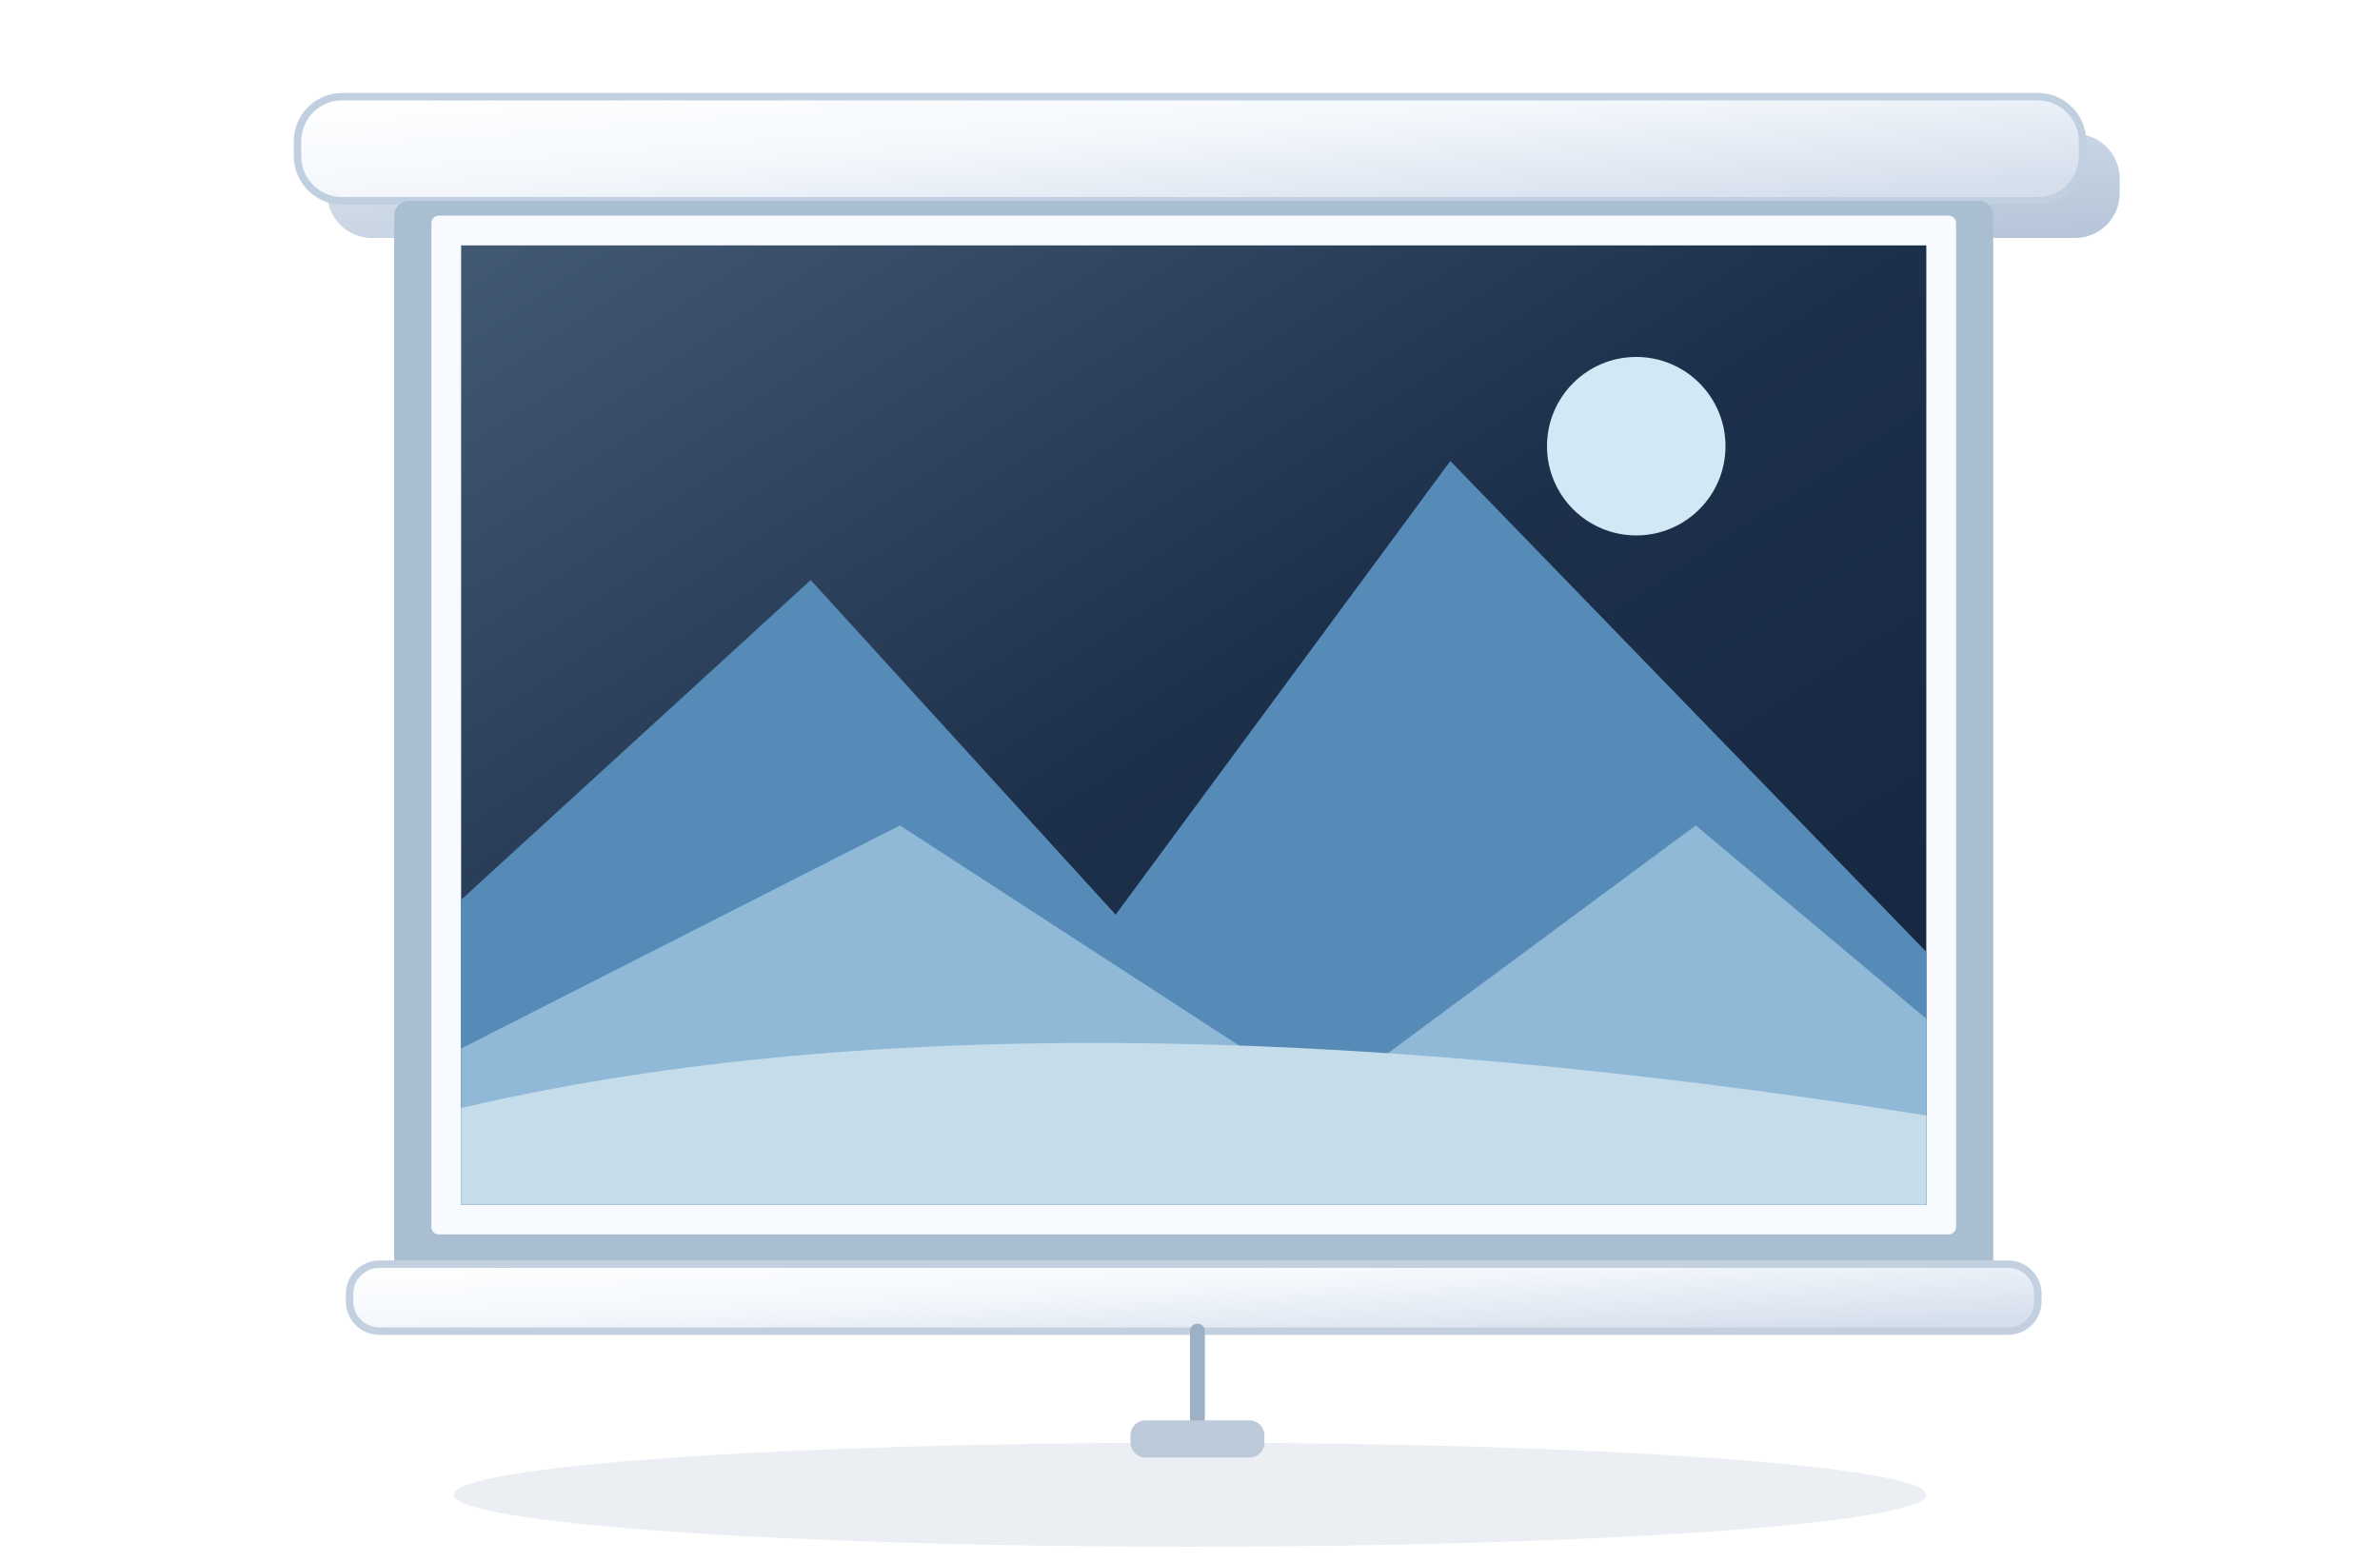
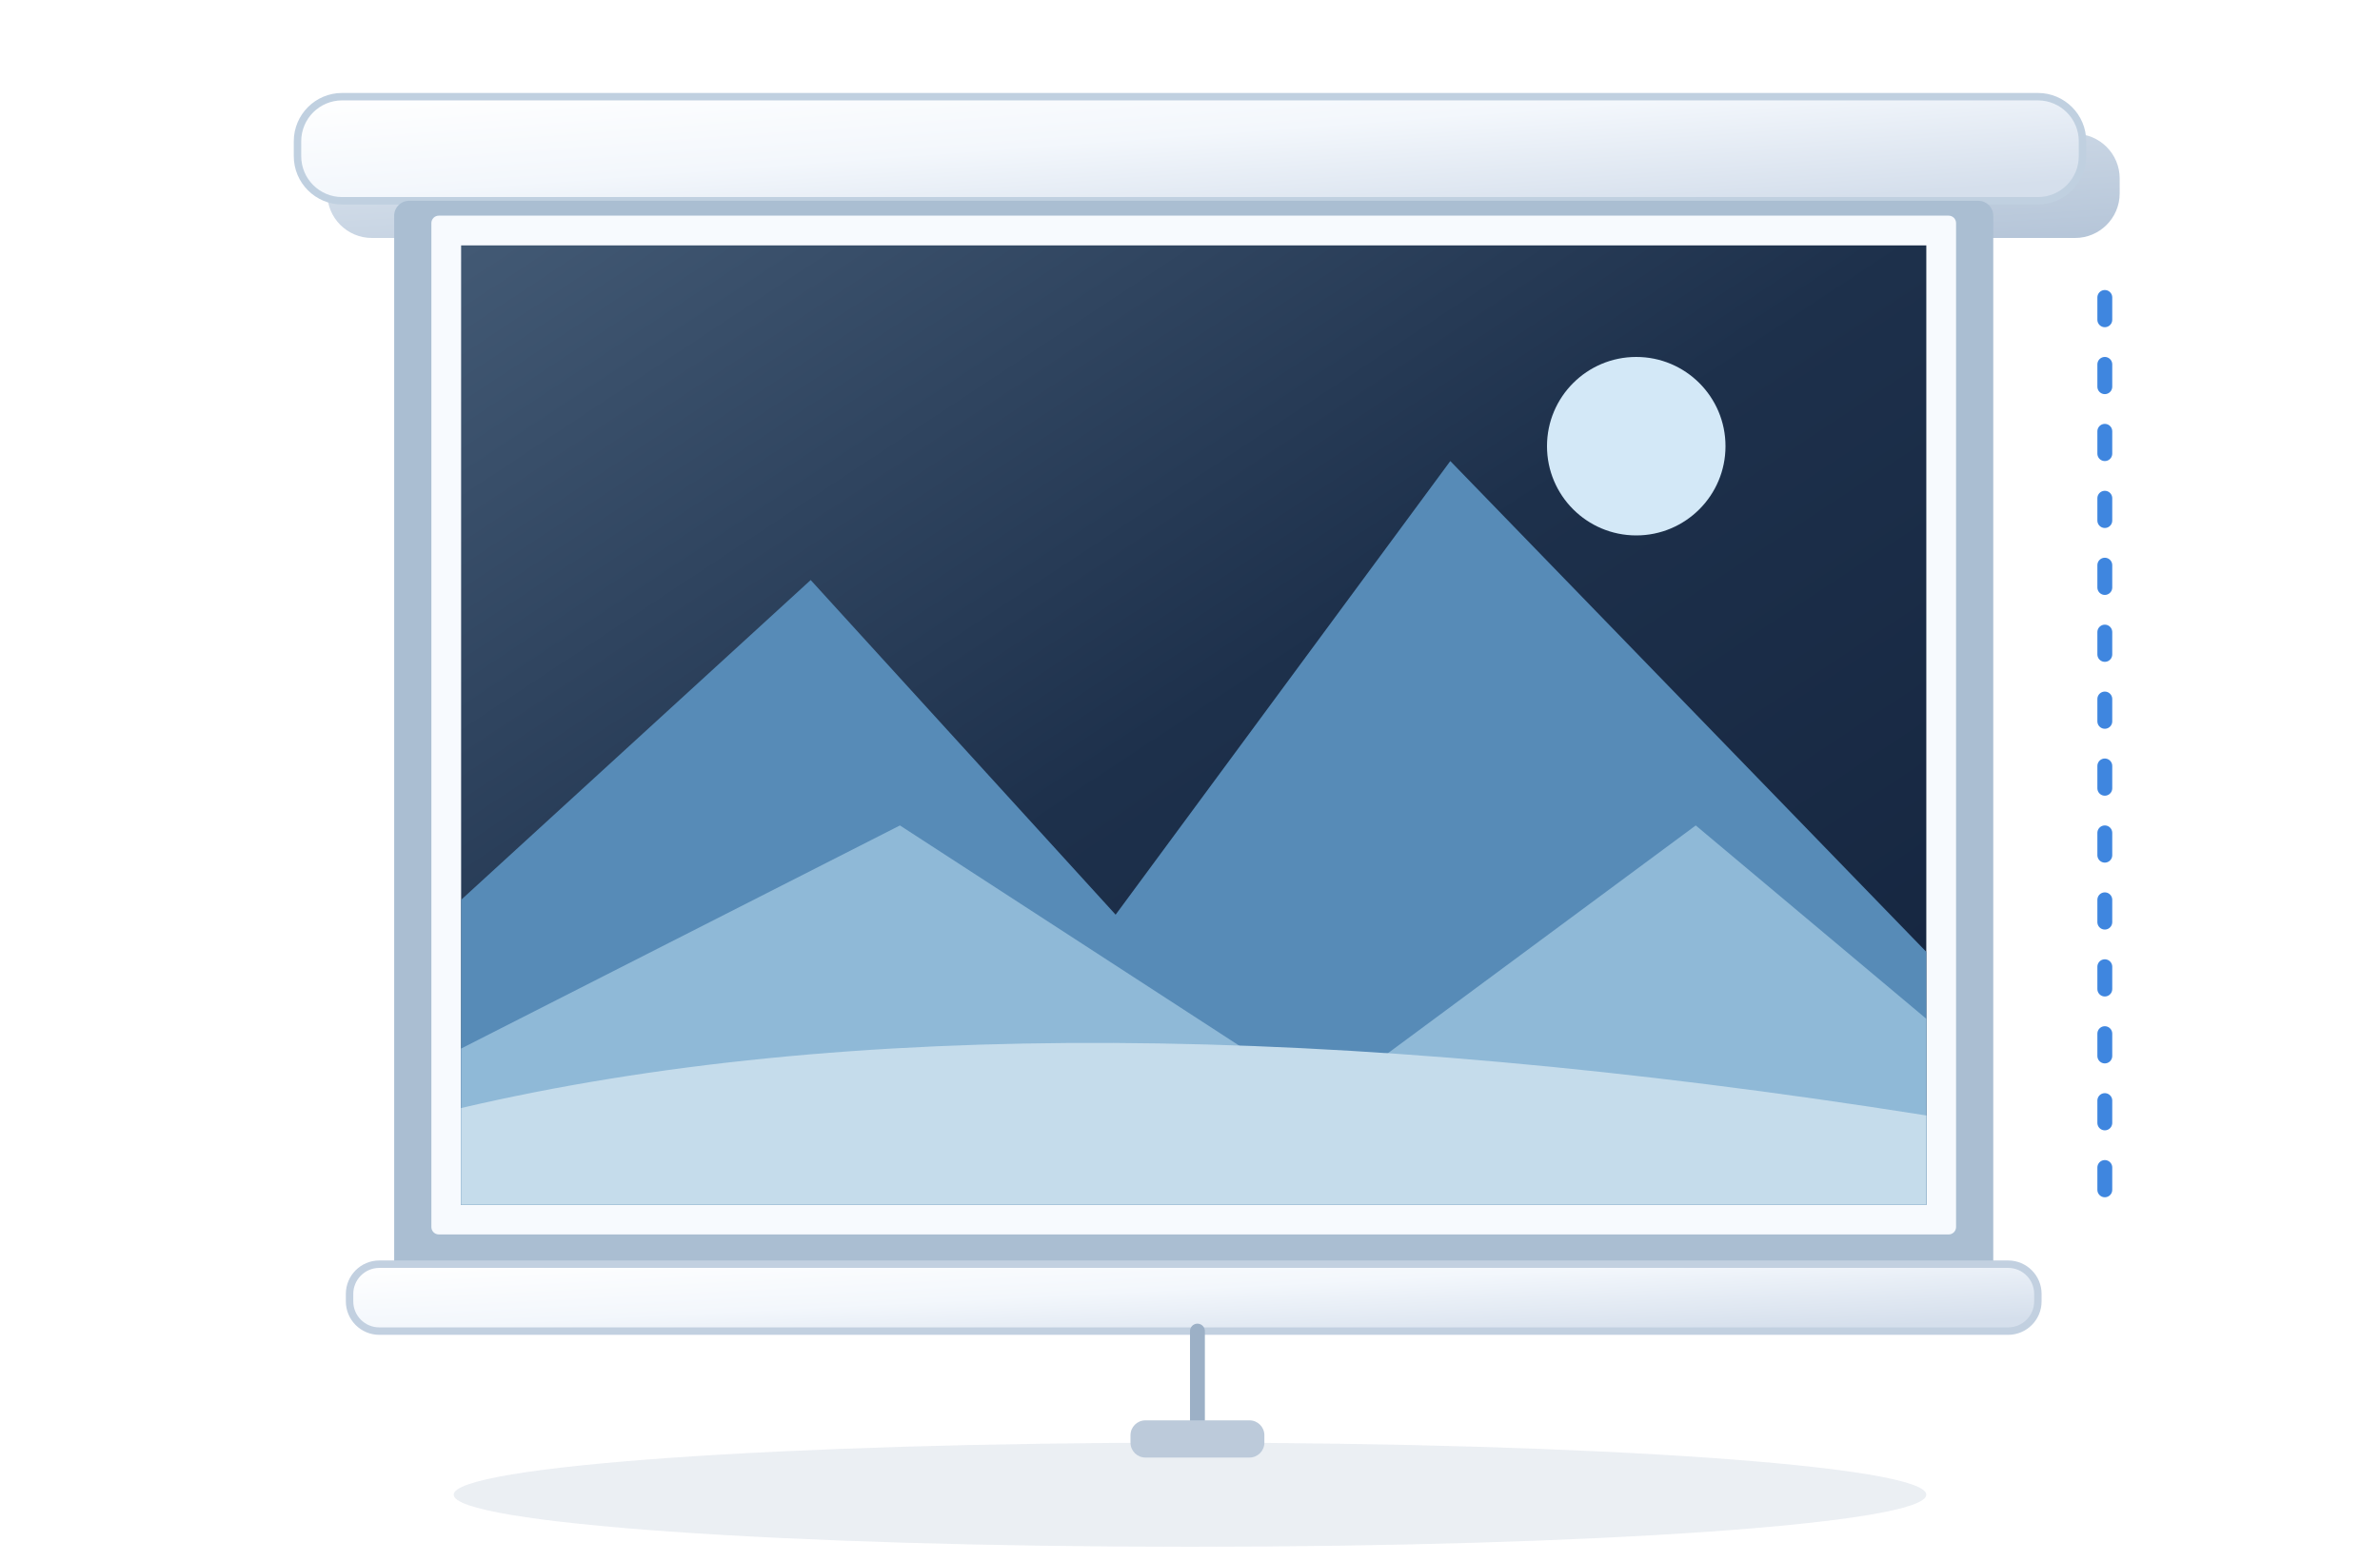
<svg xmlns="http://www.w3.org/2000/svg" viewBox="0 0 320 210" aria-hidden="true" focusable="false">
  <defs>
    <linearGradient id="card" x1="0" y1="0" x2="0.9" y2="1">
      <stop stop-color="#F0F5FB" />
      <stop offset="1" stop-color="#E3EBF7" />
    </linearGradient>
    <linearGradient id="enamel" x1="0" y1="0" x2="1" y2="0.8">
      <stop stop-color="#FFFFFF" />
      <stop offset="0.48" stop-color="#F3F7FC" />
      <stop offset="1" stop-color="#D5DFEC" />
    </linearGradient>
    <linearGradient id="side" x1="0" y1="0" x2="1" y2="1">
      <stop stop-color="#DCE5EF" />
      <stop offset="1" stop-color="#B5C5D8" />
    </linearGradient>
    <linearGradient id="metal" x1="0" y1="0" x2="1" y2="0">
      <stop stop-color="#A9BACD" />
      <stop offset=".3" stop-color="#F5F9FE" />
      <stop offset=".6" stop-color="#CCD8E5" />
      <stop offset="1" stop-color="#A9B9CC" />
    </linearGradient>
    <linearGradient id="dark" x1="0" y1="0" x2="1" y2="1">
      <stop stop-color="#425974" />
      <stop offset=".5" stop-color="#1D304B" />
      <stop offset="1" stop-color="#14243E" />
    </linearGradient>
    <linearGradient id="blue" x1="0" y1="1" x2="1" y2="0">
      <stop stop-color="#2267C8" />
      <stop offset="1" stop-color="#75B9FA" />
    </linearGradient>
    <linearGradient id="warm" x1="0" y1="1" x2="1" y2="0">
      <stop stop-color="#DC8A44" />
      <stop offset="1" stop-color="#F7D6A1" />
    </linearGradient>
    <linearGradient id="beam" x1="0" y1="0" x2="0" y2="1">
      <stop stop-color="#FFDFAA" stop-opacity=".75" />
      <stop offset="1" stop-color="#FFDC99" stop-opacity="0" />
    </linearGradient>
    <linearGradient id="coolbeam" x1="0" y1="0" x2="0" y2="1">
      <stop stop-color="#9CC9FF" stop-opacity=".65" />
      <stop offset="1" stop-color="#A7D5FF" stop-opacity="0" />
    </linearGradient>
    <linearGradient id="mirror" x1="0" y1="1" x2="1" y2="0">
      <stop stop-color="#BACEDF" />
      <stop offset=".5" stop-color="#E5F0F7" />
      <stop offset=".65" stop-color="#F5FAFE" />
      <stop offset="1" stop-color="#BDCDDF" />
    </linearGradient>
    <linearGradient id="temperature">
      <stop stop-color="#F0C080" />
      <stop offset=".45" stop-color="#F6EFE3" />
      <stop offset="1" stop-color="#9FC8F7" />
    </linearGradient>
    <radialGradient id="glass">
      <stop stop-color="#477EAE" />
      <stop offset=".5" stop-color="#294667" />
      <stop offset="1" stop-color="#14253E" />
    </radialGradient>
    <radialGradient id="halo">
      <stop stop-color="#FFFFFF" stop-opacity=".75" />
      <stop offset="1" stop-color="#FFFFFF" stop-opacity="0" />
    </radialGradient>
    <filter id="lift" x="-30%" y="-30%" width="170%" height="180%">
      <feDropShadow dx="5" dy="8" stdDeviation="7" flood-color="#8098B6" flood-opacity=".2" />
      <feDropShadow dx="-3" dy="-3" stdDeviation="4" flood-color="#FFFFFF" flood-opacity=".9" />
    </filter>
    <filter id="soft" x="-40%" y="-50%" width="180%" height="200%">
      <feDropShadow dx="3" dy="5" stdDeviation="4" flood-color="#6E87A6" flood-opacity=".23" />
    </filter>
    <filter id="glow" x="-80%" y="-80%" width="260%" height="260%">
      <feGaussianBlur stdDeviation="5" />
    </filter>
  </defs>
  <g>
    <ellipse cx="160" cy="201" rx="99" ry="7" fill="#7F96B2" opacity=".16" />
    <rect x="44" y="18" width="241" height="14" rx="6" fill="url(#side)" />
    <rect x="40" y="13" width="240" height="14" rx="6" fill="url(#enamel)" stroke="#C0D0E0" />
    <rect x="53" y="27" width="215" height="145" rx="2" fill="#AABED2" />
    <rect x="58" y="29" width="205" height="137" rx="1" fill="#F7FAFE" />
    <rect x="62" y="33" width="197" height="129" rx="0" fill="url(#dark)" />
    <path d="M62 121 L109 78 L150 123 L195 62 L259 128 V162 H62 Z" fill="#578BB7" stroke="none" stroke-width="2" stroke-linecap="round" stroke-linejoin="round" />
    <path d="M62 141 L121 111 L178 148 L228 111 L259 137 V162 H62 Z" fill="#8FB9D7" stroke="none" stroke-width="2" stroke-linecap="round" stroke-linejoin="round" />
    <ellipse cx="220" cy="60" rx="12" ry="12" fill="#D3E8F7" />
    <path d="M62 149 Q139 131 259 150 V162 H62 Z" fill="#C5DCEB" stroke="none" stroke-width="2" stroke-linecap="round" stroke-linejoin="round" />
    <rect x="47" y="170" width="227" height="9" rx="4" fill="url(#enamel)" stroke="#C2D0E0" />
    <line x1="161" y1="179" x2="161" y2="194" stroke="#9CB0C6" stroke-width="2" stroke-linecap="round" />
    <rect x="152" y="191" width="18" height="5" rx="2" fill="#BCCADA" />
+     <g class="motion-screen-guide">
+       <path class="motion-travel" d="M283 40v122" fill="none" stroke="#3f86df" stroke-width="2" stroke-linecap="round" stroke-dasharray="3 6" />
+     </g>
  </g>
</svg>
